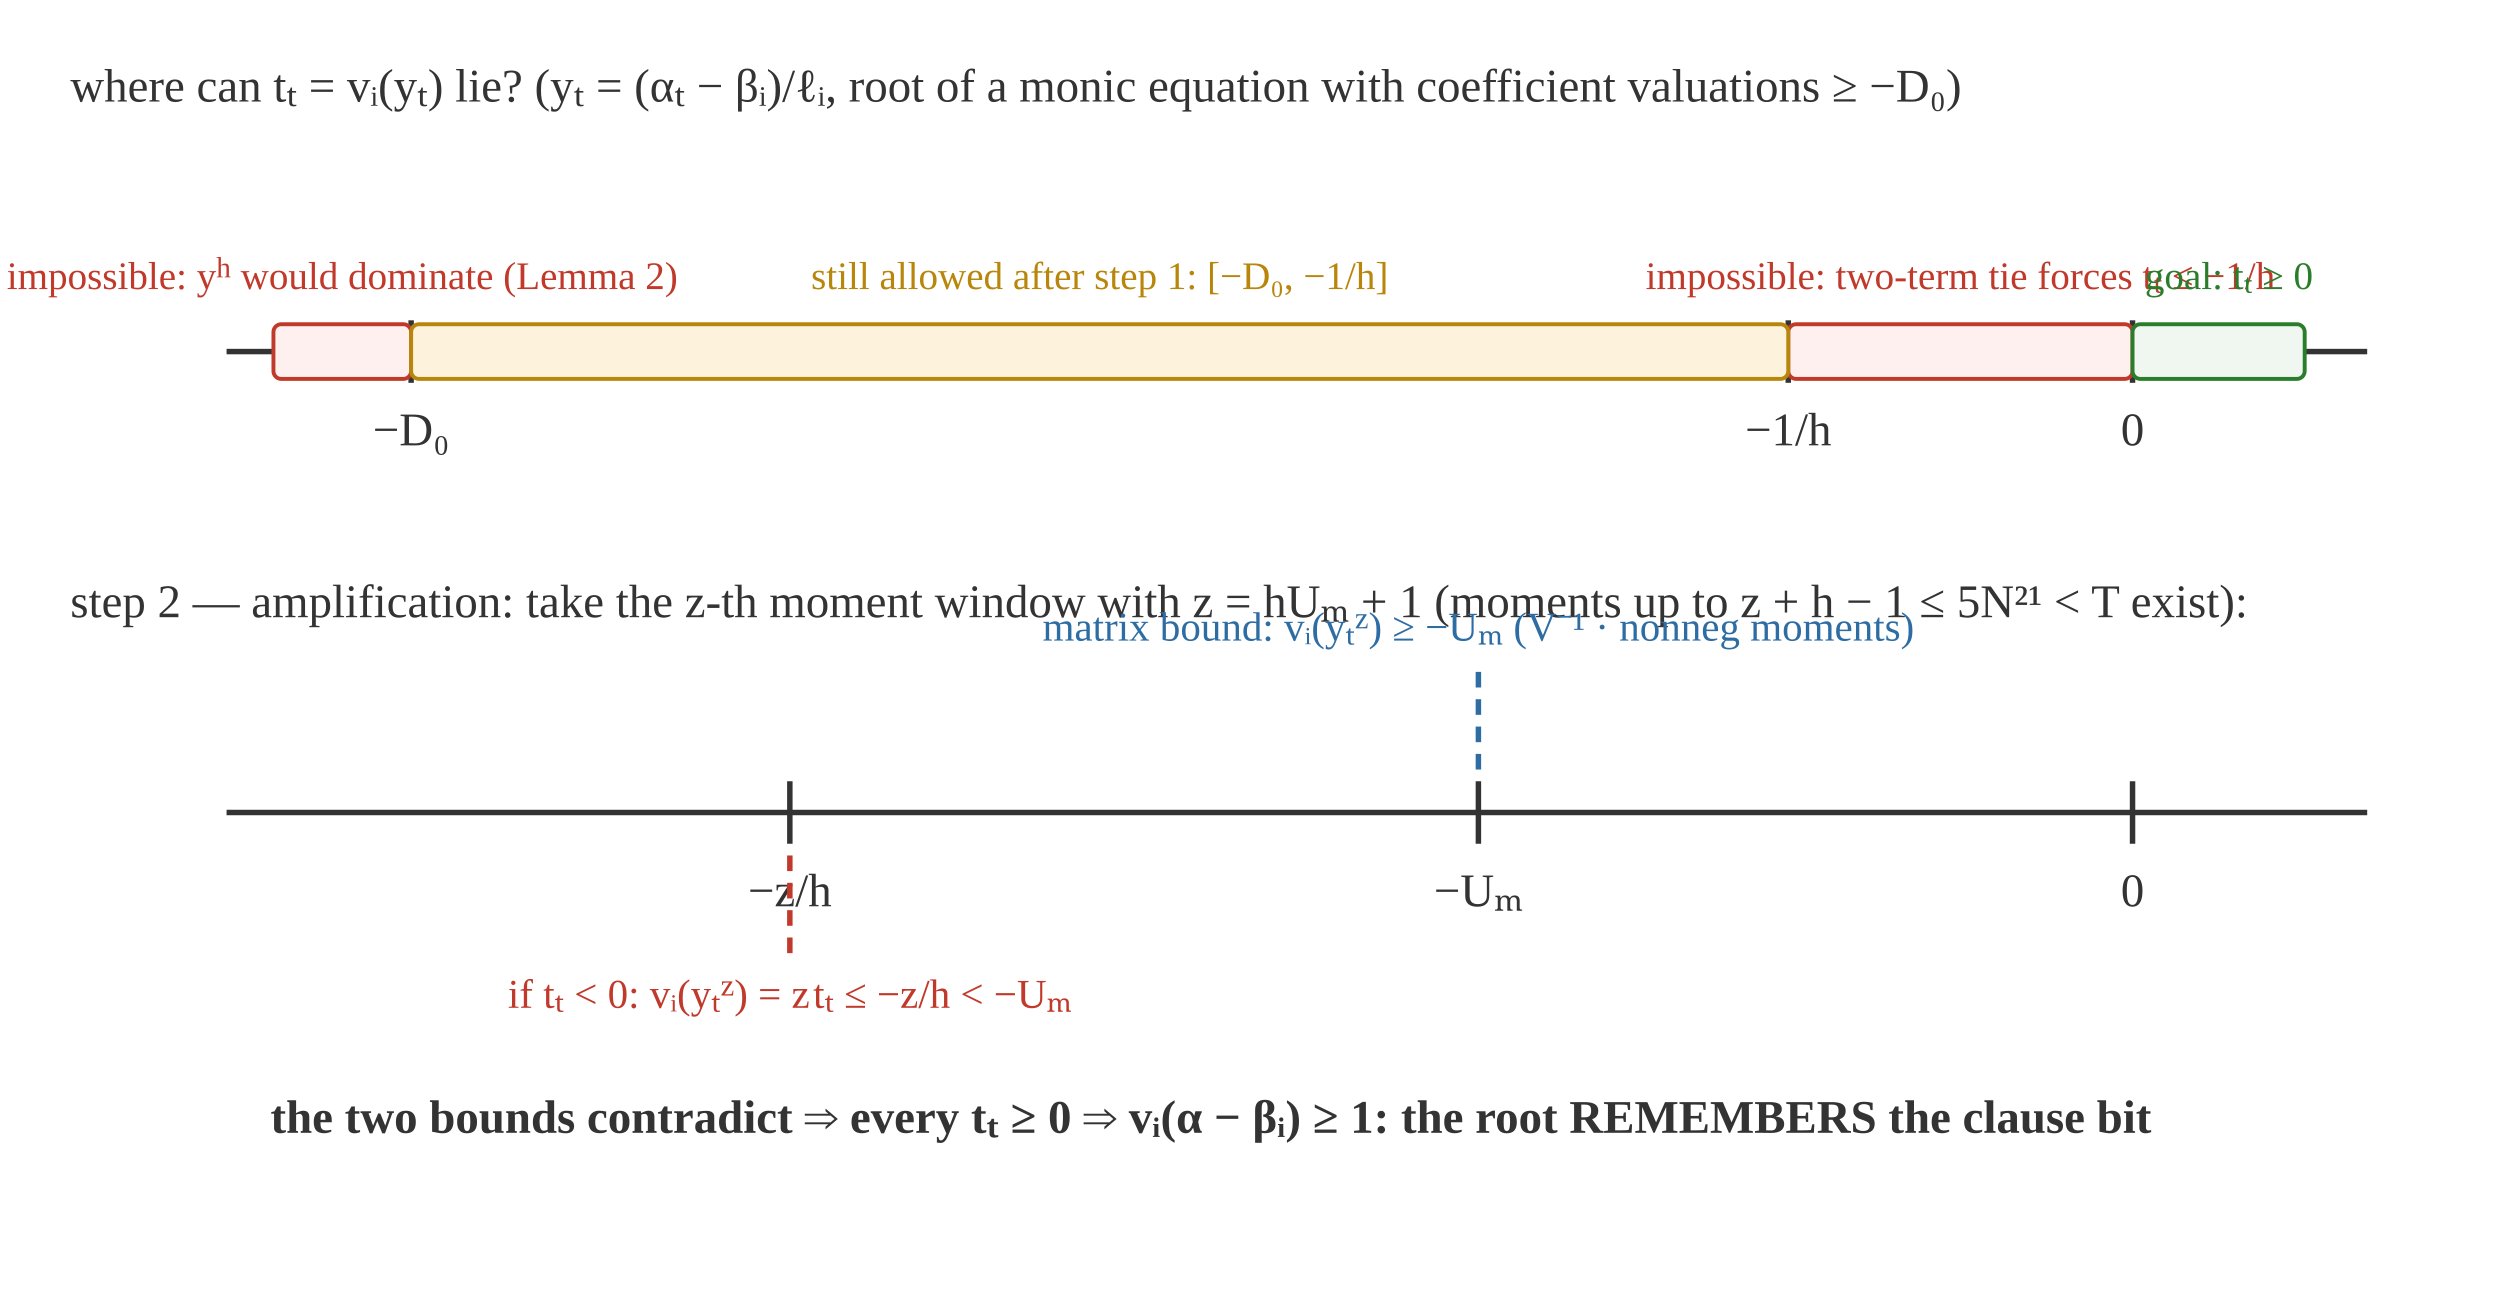
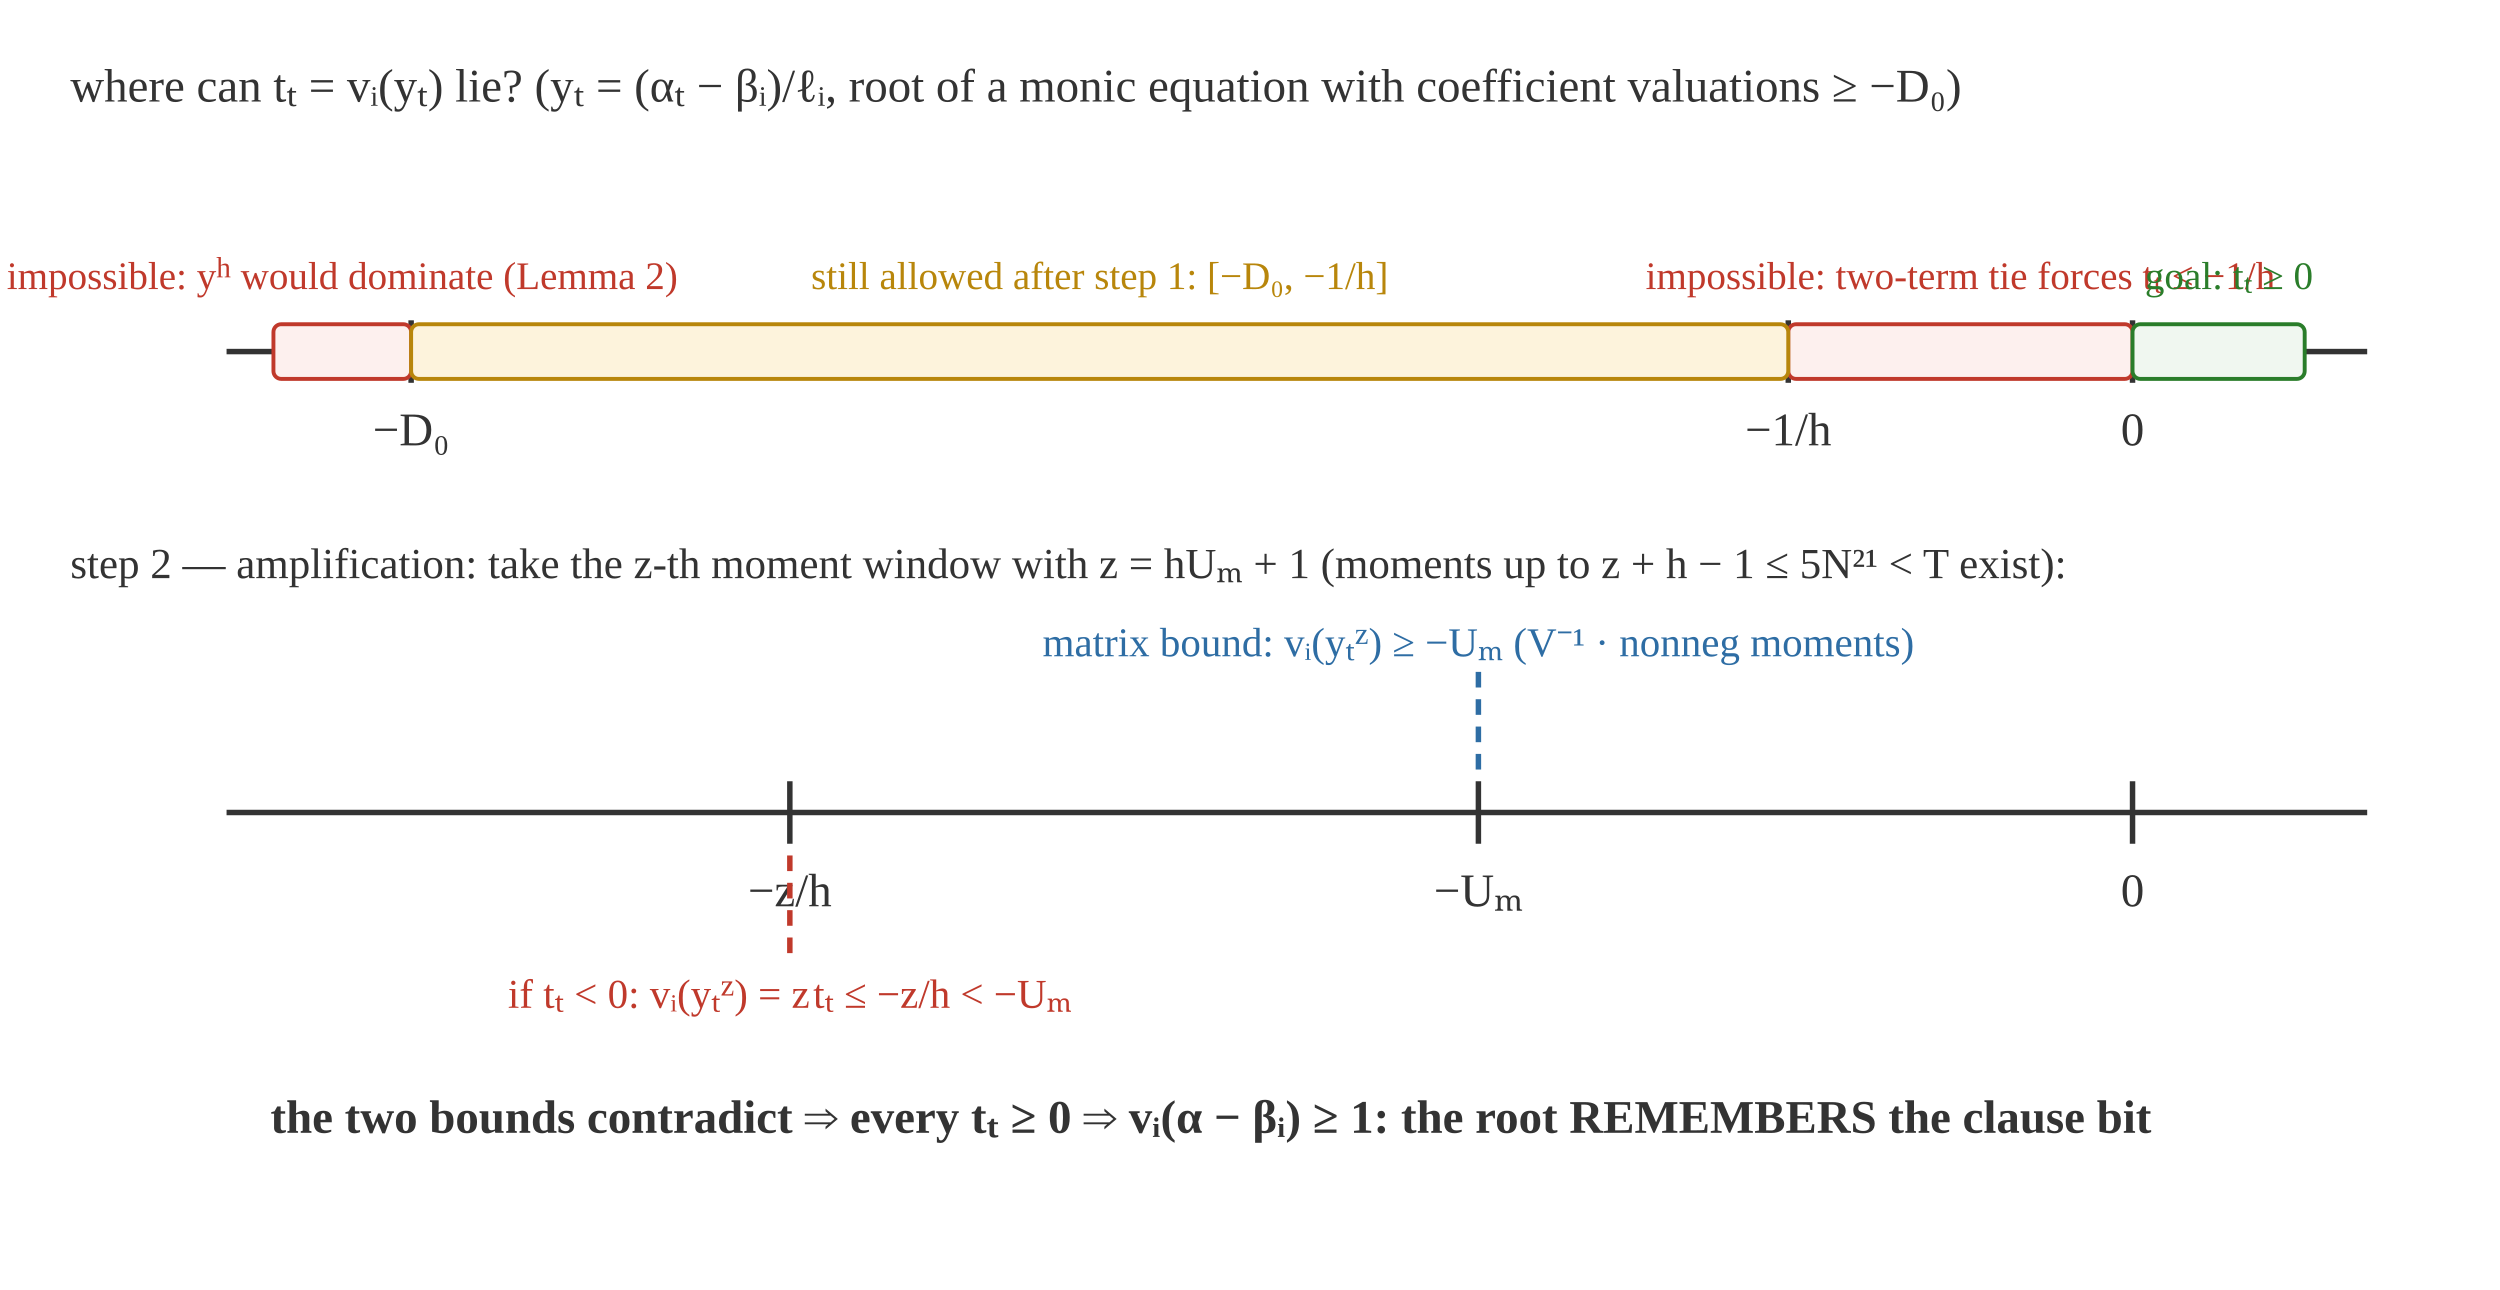
<svg class="setupfig" viewBox="0 0 640 330" width="100%" role="img" aria-label="The valuation window argument of Lemma 12">
  <text x="18" y="26" font-size="12" text-anchor="start" fill="#333">where can tₜ = vᵢ(yₜ) lie? (yₜ = (αₜ − βᵢ)/ℓᵢ, root of a monic equation with coefficient valuations ≥ −D₀)</text>
  <line x1="58" y1="90" x2="606" y2="90" stroke="#333" stroke-width="1.4" />
  <line x1="105.25" y1="82" x2="105.25" y2="98" stroke="#333" stroke-width="1.4" />
  <text x="105.25" y="114" font-size="12" text-anchor="middle" fill="#333">−D₀</text>
  <line x1="457.8" y1="82" x2="457.8" y2="98" stroke="#333" stroke-width="1.4" />
  <text x="457.8" y="114" font-size="12" text-anchor="middle" fill="#333">−1/h</text>
  <line x1="545.93" y1="82" x2="545.93" y2="98" stroke="#333" stroke-width="1.4" />
  <text x="545.93" y="114" font-size="12" text-anchor="middle" fill="#333">0</text>
  <rect x="70" y="83" width="35.25" height="14" rx="2" fill="#fdf0ee" stroke="#c0392b" stroke-width="1.0" />
  <text x="87.63" y="74" font-size="10" text-anchor="middle" fill="#c0392b">impossible: y<tspan baseline-shift="super" font-size="75%">h</tspan> would dominate (Lemma 2)</text>
  <rect x="457.8" y="83" width="88.14" height="14" rx="2" fill="#fdf0ee" stroke="#c0392b" stroke-width="1.0" />
  <text x="501.86" y="74" font-size="10" text-anchor="middle" fill="#c0392b">impossible: two-term tie forces tₜ ≤ −1/h</text>
  <rect x="545.93" y="83" width="44.07" height="14" rx="2" fill="#f0f7f0" stroke="#2a7d2a" stroke-width="1.0" />
  <text x="570.61" y="74" font-size="10" text-anchor="middle" fill="#2a7d2a">goal: tₜ ≥ 0</text>
  <rect x="105.25" y="83" width="352.54" height="14" rx="2" fill="#fdf3dc" stroke="#b8860b" stroke-width="1.0" />
  <text x="281.53" y="74" font-size="10" text-anchor="middle" fill="#b8860b">still allowed after step 1: [−D₀, −1/h]</text>
-   <text x="18" y="158" font-size="12" text-anchor="start" fill="#333">step 2 — amplification: take the z-th moment window with z = hUₘ + 1 (moments up to z + h − 1 ≤ 5N²¹ &lt; T exist):</text>
+   <text x="18" y="148" font-size="11" text-anchor="start" fill="#333">step 2 — amplification: take the z-th moment window with z = hUₘ + 1 (moments up to z + h − 1 ≤ 5N²¹ &lt; T exist):</text>
  <line x1="58" y1="208" x2="606" y2="208" stroke="#333" stroke-width="1.4" />
  <line x1="202.2" y1="200" x2="202.2" y2="216" stroke="#333" stroke-width="1.4" />
  <text x="202.2" y="232" font-size="12" text-anchor="middle" fill="#333">−z/h</text>
  <line x1="378.47" y1="200" x2="378.47" y2="216" stroke="#333" stroke-width="1.4" />
  <text x="378.47" y="232" font-size="12" text-anchor="middle" fill="#333">−Uₘ</text>
  <line x1="545.93" y1="200" x2="545.93" y2="216" stroke="#333" stroke-width="1.4" />
  <text x="545.93" y="232" font-size="12" text-anchor="middle" fill="#333">0</text>
  <line x1="378.47" y1="172" x2="378.47" y2="200" stroke="#2e6da4" stroke-width="1.4" stroke-dasharray="4 3" />
-   <text x="378.47" y="164" font-size="10.5" text-anchor="middle" fill="#2e6da4">matrix bound: vᵢ(yₜ<tspan baseline-shift="super" font-size="75%">z</tspan>) ≥ −Uₘ (V⁻¹ · nonneg moments)</text>
+   <text x="378.47" y="168" font-size="10.5" text-anchor="middle" fill="#2e6da4">matrix bound: vᵢ(yₜ<tspan baseline-shift="super" font-size="75%">z</tspan>) ≥ −Uₘ (V⁻¹ · nonneg moments)</text>
  <line x1="202.2" y1="244" x2="202.2" y2="216" stroke="#c0392b" stroke-width="1.4" stroke-dasharray="4 3" />
  <text x="202.2" y="258" font-size="10.5" text-anchor="middle" fill="#c0392b">if tₜ &lt; 0: vᵢ(yₜ<tspan baseline-shift="super" font-size="75%">z</tspan>) = z tₜ ≤ −z/h &lt; −Uₘ</text>
  <text x="310" y="290" font-size="12" text-anchor="middle" fill="#333" font-weight="bold">the two bounds contradict ⇒ every tₜ ≥ 0 ⇒ vᵢ(α − βᵢ) ≥ 1: the root REMEMBERS the clause bit</text>
</svg>
